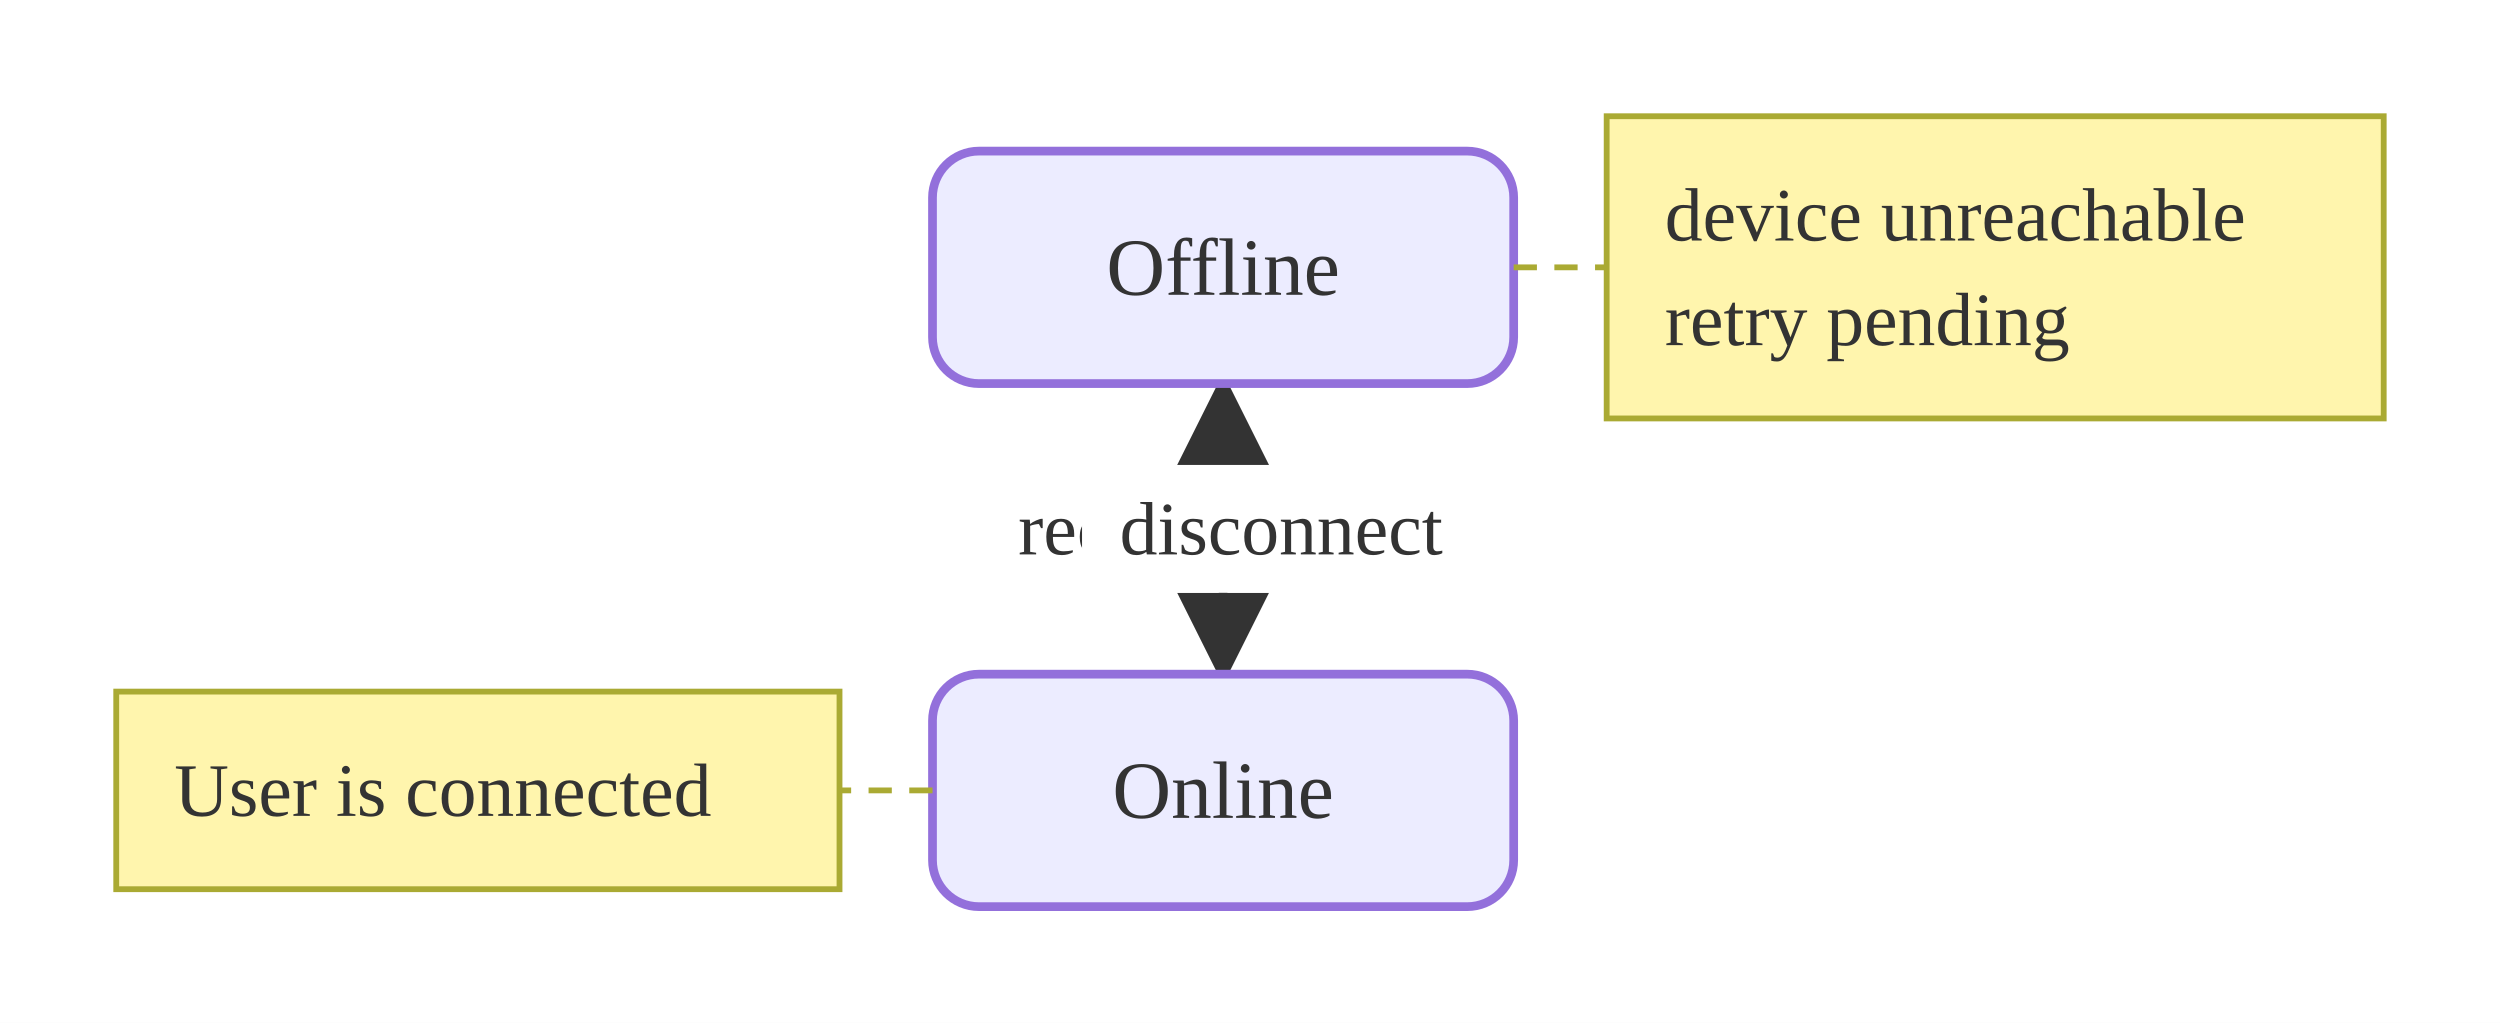
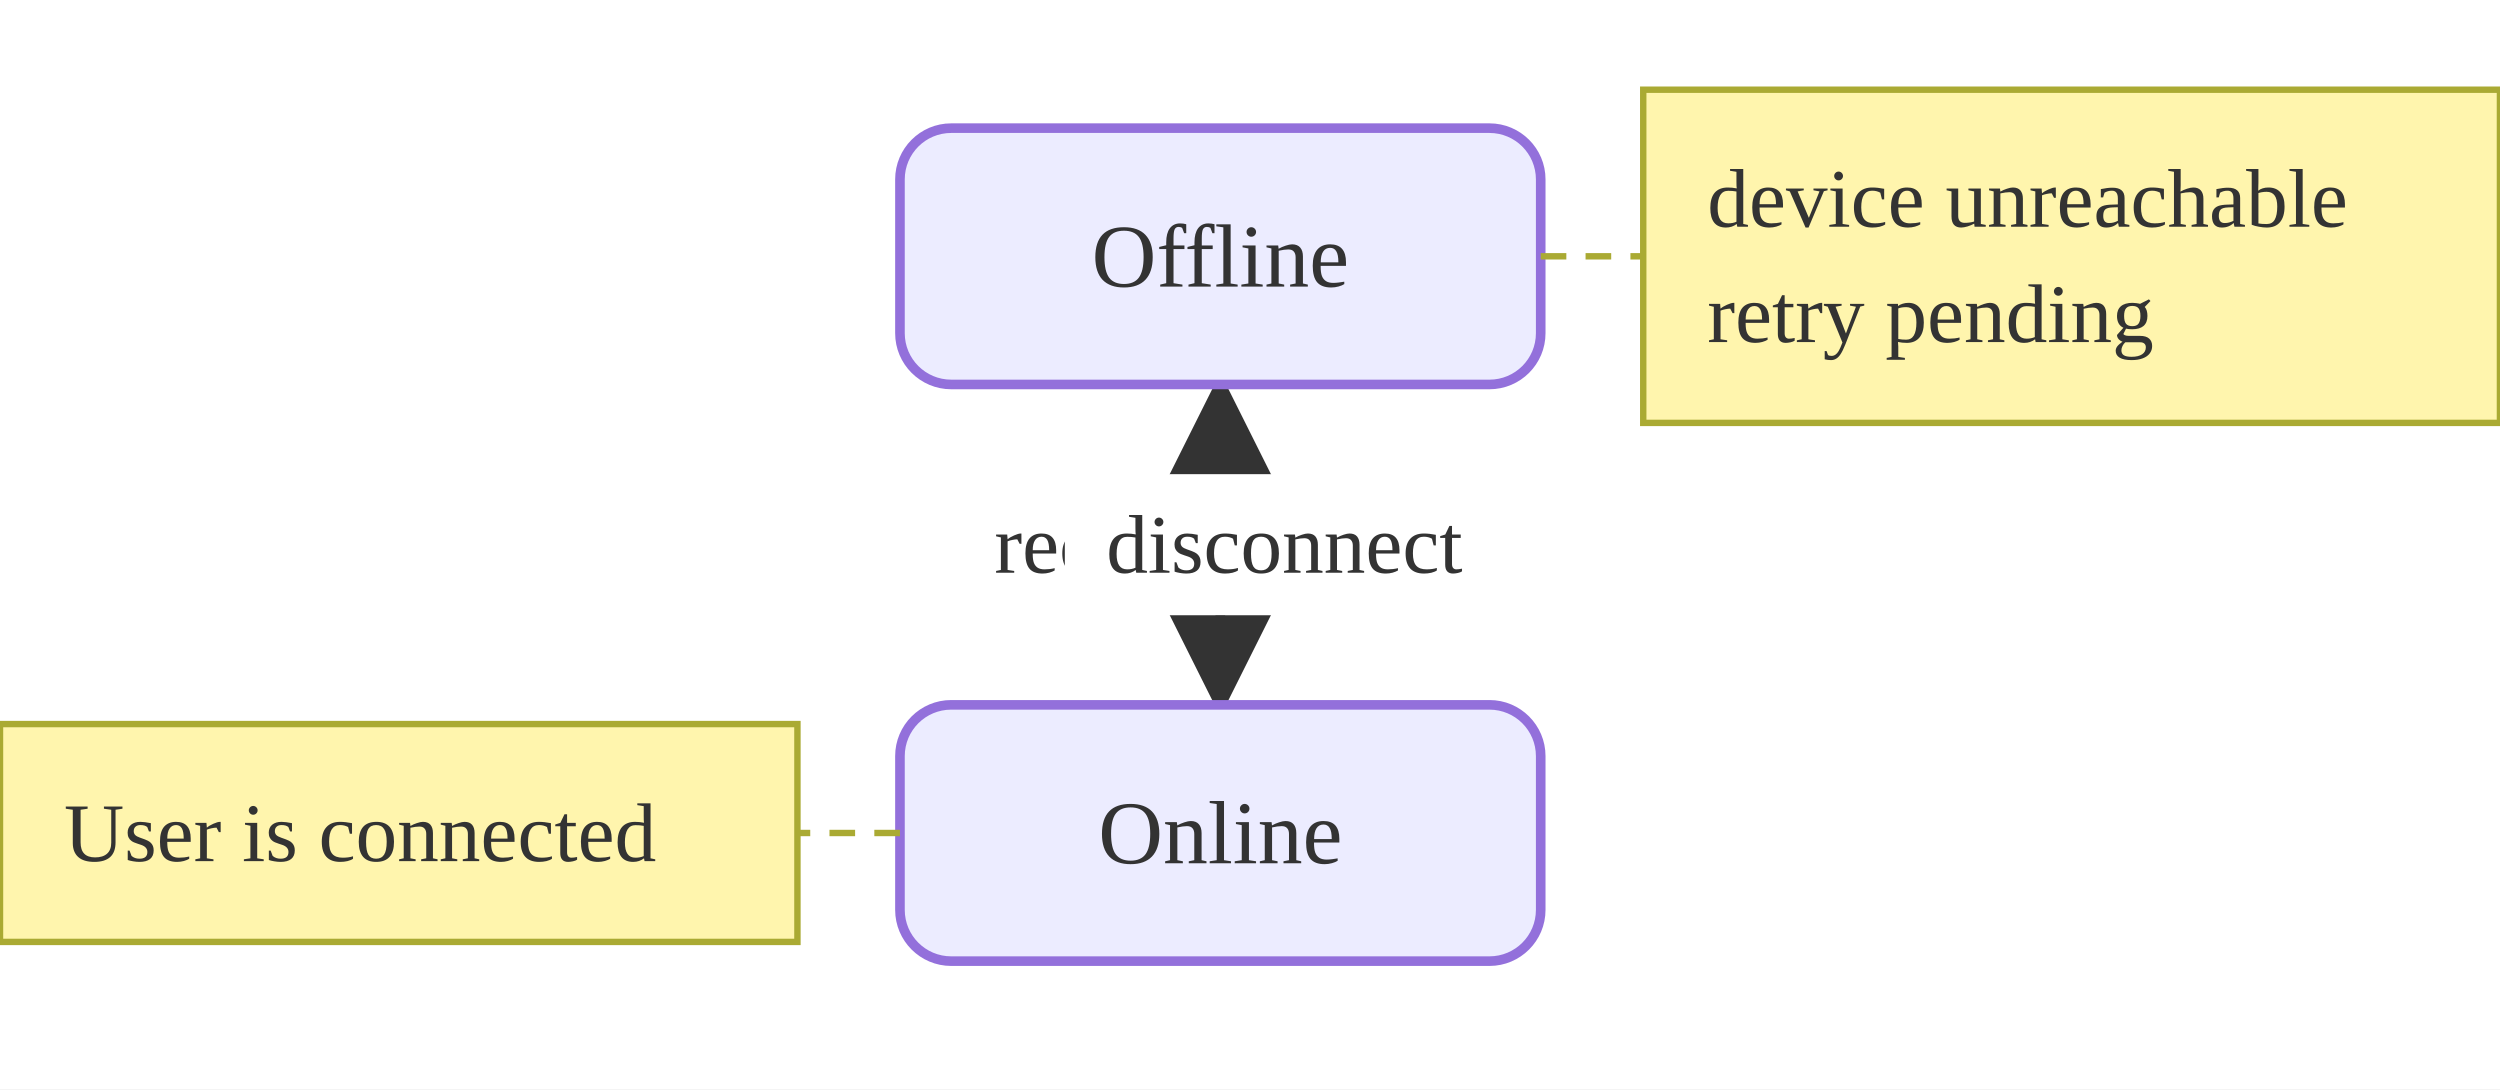
- <svg xmlns="http://www.w3.org/2000/svg" viewBox="-140.45 -6.00 430.16 176.00">
+ <svg xmlns="http://www.w3.org/2000/svg" viewBox="-120.45 0.00 390.16 170.00">
  <defs>
    <marker id="state-arrow" viewBox="0 0 10 10" refX="9.00" refY="5.00" markerWidth="12.00" markerHeight="12.00" orient="auto">
      <polygon points="0,0 10,5 0,10" style="fill:#333" />
    </marker>
  </defs>
-   <rect x="-140.45" y="-6.00" width="430.16" height="176.00" style="fill:#fff;stroke:none" />
+   <rect x="-120.45" y="0.00" width="390.16" height="170.00" style="fill:#fff;stroke:none" />
  <line x1="70.00" y1="60.00" x2="70.00" y2="110.00" style="stroke:#333;stroke-width:1.5;fill:none" marker-end="url(#state-arrow)" />
  <rect x="28.41" y="74.00" width="63.17" height="22.00" style="fill:#fff;stroke:none" />
  <text x="60.00" y="85.00" text-anchor="middle" dominant-baseline="central" style="fill:#333;font-size:13px">reconnect</text>
  <line x1="70.00" y1="110.00" x2="70.00" y2="60.00" style="stroke:#333;stroke-width:1.5;fill:none" marker-end="url(#state-arrow)" />
  <rect x="45.73" y="74.00" width="68.55" height="22.00" style="fill:#fff;stroke:none" />
  <text x="80.00" y="85.00" text-anchor="middle" dominant-baseline="central" style="fill:#333;font-size:13px">disconnect</text>
  <rect x="20.00" y="110.00" width="100.00" height="40.00" rx="8.00" ry="8.00" style="fill:#ECECFF;stroke:#9370DB;stroke-width:1.5" />
  <text x="70.00" y="130.00" text-anchor="middle" dominant-baseline="central" style="fill:#333;font-size:14px">Online</text>
  <rect x="20.00" y="20.00" width="100.00" height="40.00" rx="8.00" ry="8.00" style="fill:#ECECFF;stroke:#9370DB;stroke-width:1.5" />
  <text x="70.00" y="40.00" text-anchor="middle" dominant-baseline="central" style="fill:#333;font-size:14px">Offline</text>
  <rect x="-120.45" y="113.00" width="124.45" height="34.00" style="fill:#fff5ad;stroke:#aaaa33;stroke-width:1" />
  <text x="-110.45" y="130.00" text-anchor="start" dominant-baseline="central" style="fill:#333;font-size:13px">User is connected</text>
  <line x1="20.00" y1="130.00" x2="4.00" y2="130.00" style="stroke:#aaaa33;stroke-width:1;stroke-dasharray:4,3;fill:none" />
  <rect x="136.00" y="14.00" width="133.70" height="52.00" style="fill:#fff5ad;stroke:#aaaa33;stroke-width:1" />
  <text x="146.00" y="31.00" text-anchor="start" dominant-baseline="central" style="fill:#333;font-size:13px">device unreachable</text>
  <text x="146.00" y="49.00" text-anchor="start" dominant-baseline="central" style="fill:#333;font-size:13px">retry pending</text>
  <line x1="120.00" y1="40.00" x2="136.00" y2="40.00" style="stroke:#aaaa33;stroke-width:1;stroke-dasharray:4,3;fill:none" />
</svg>
